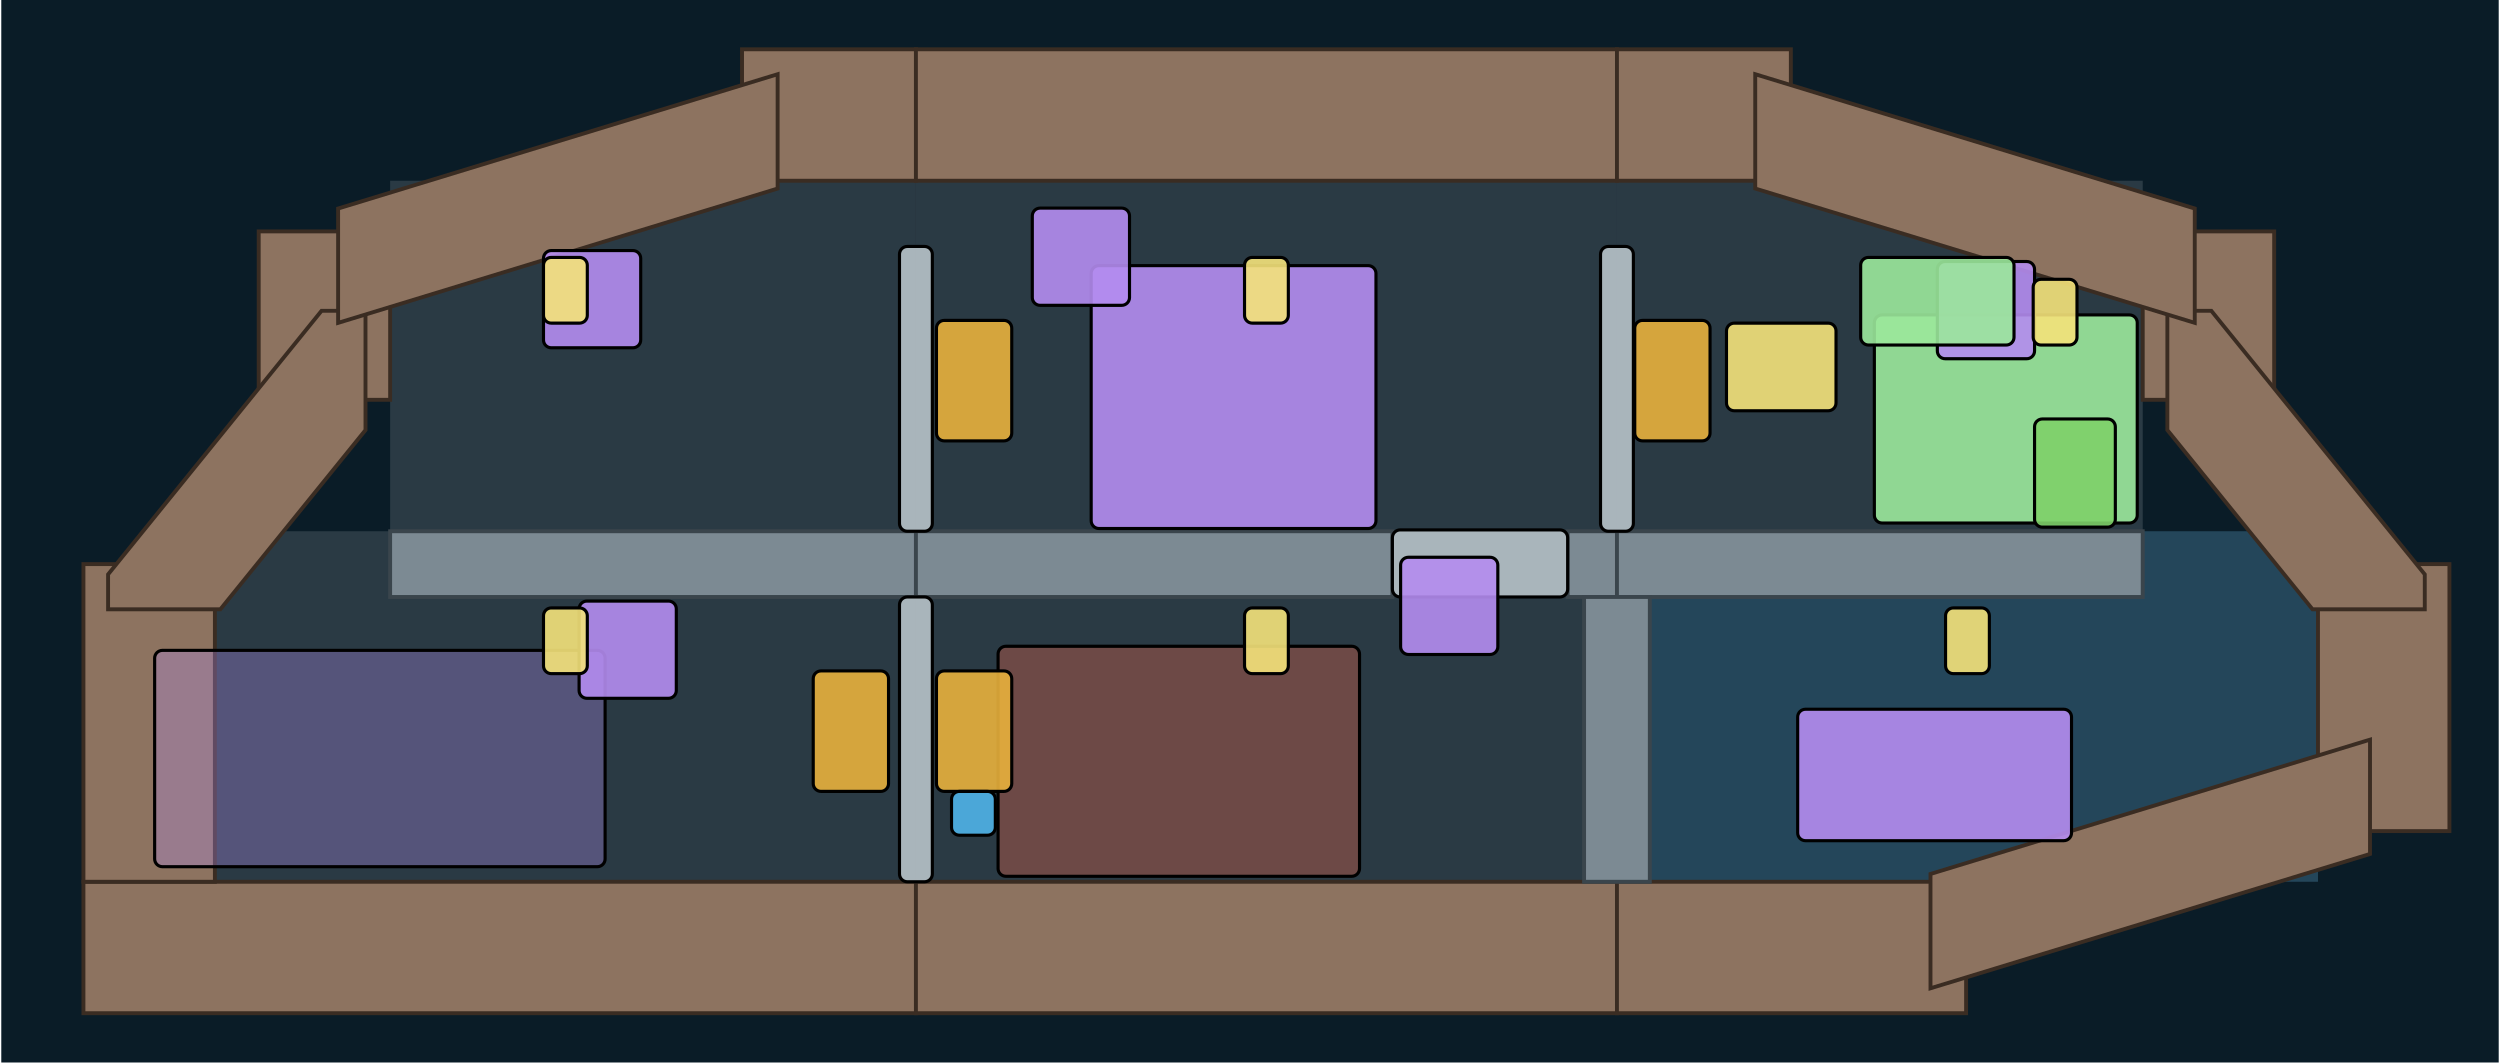
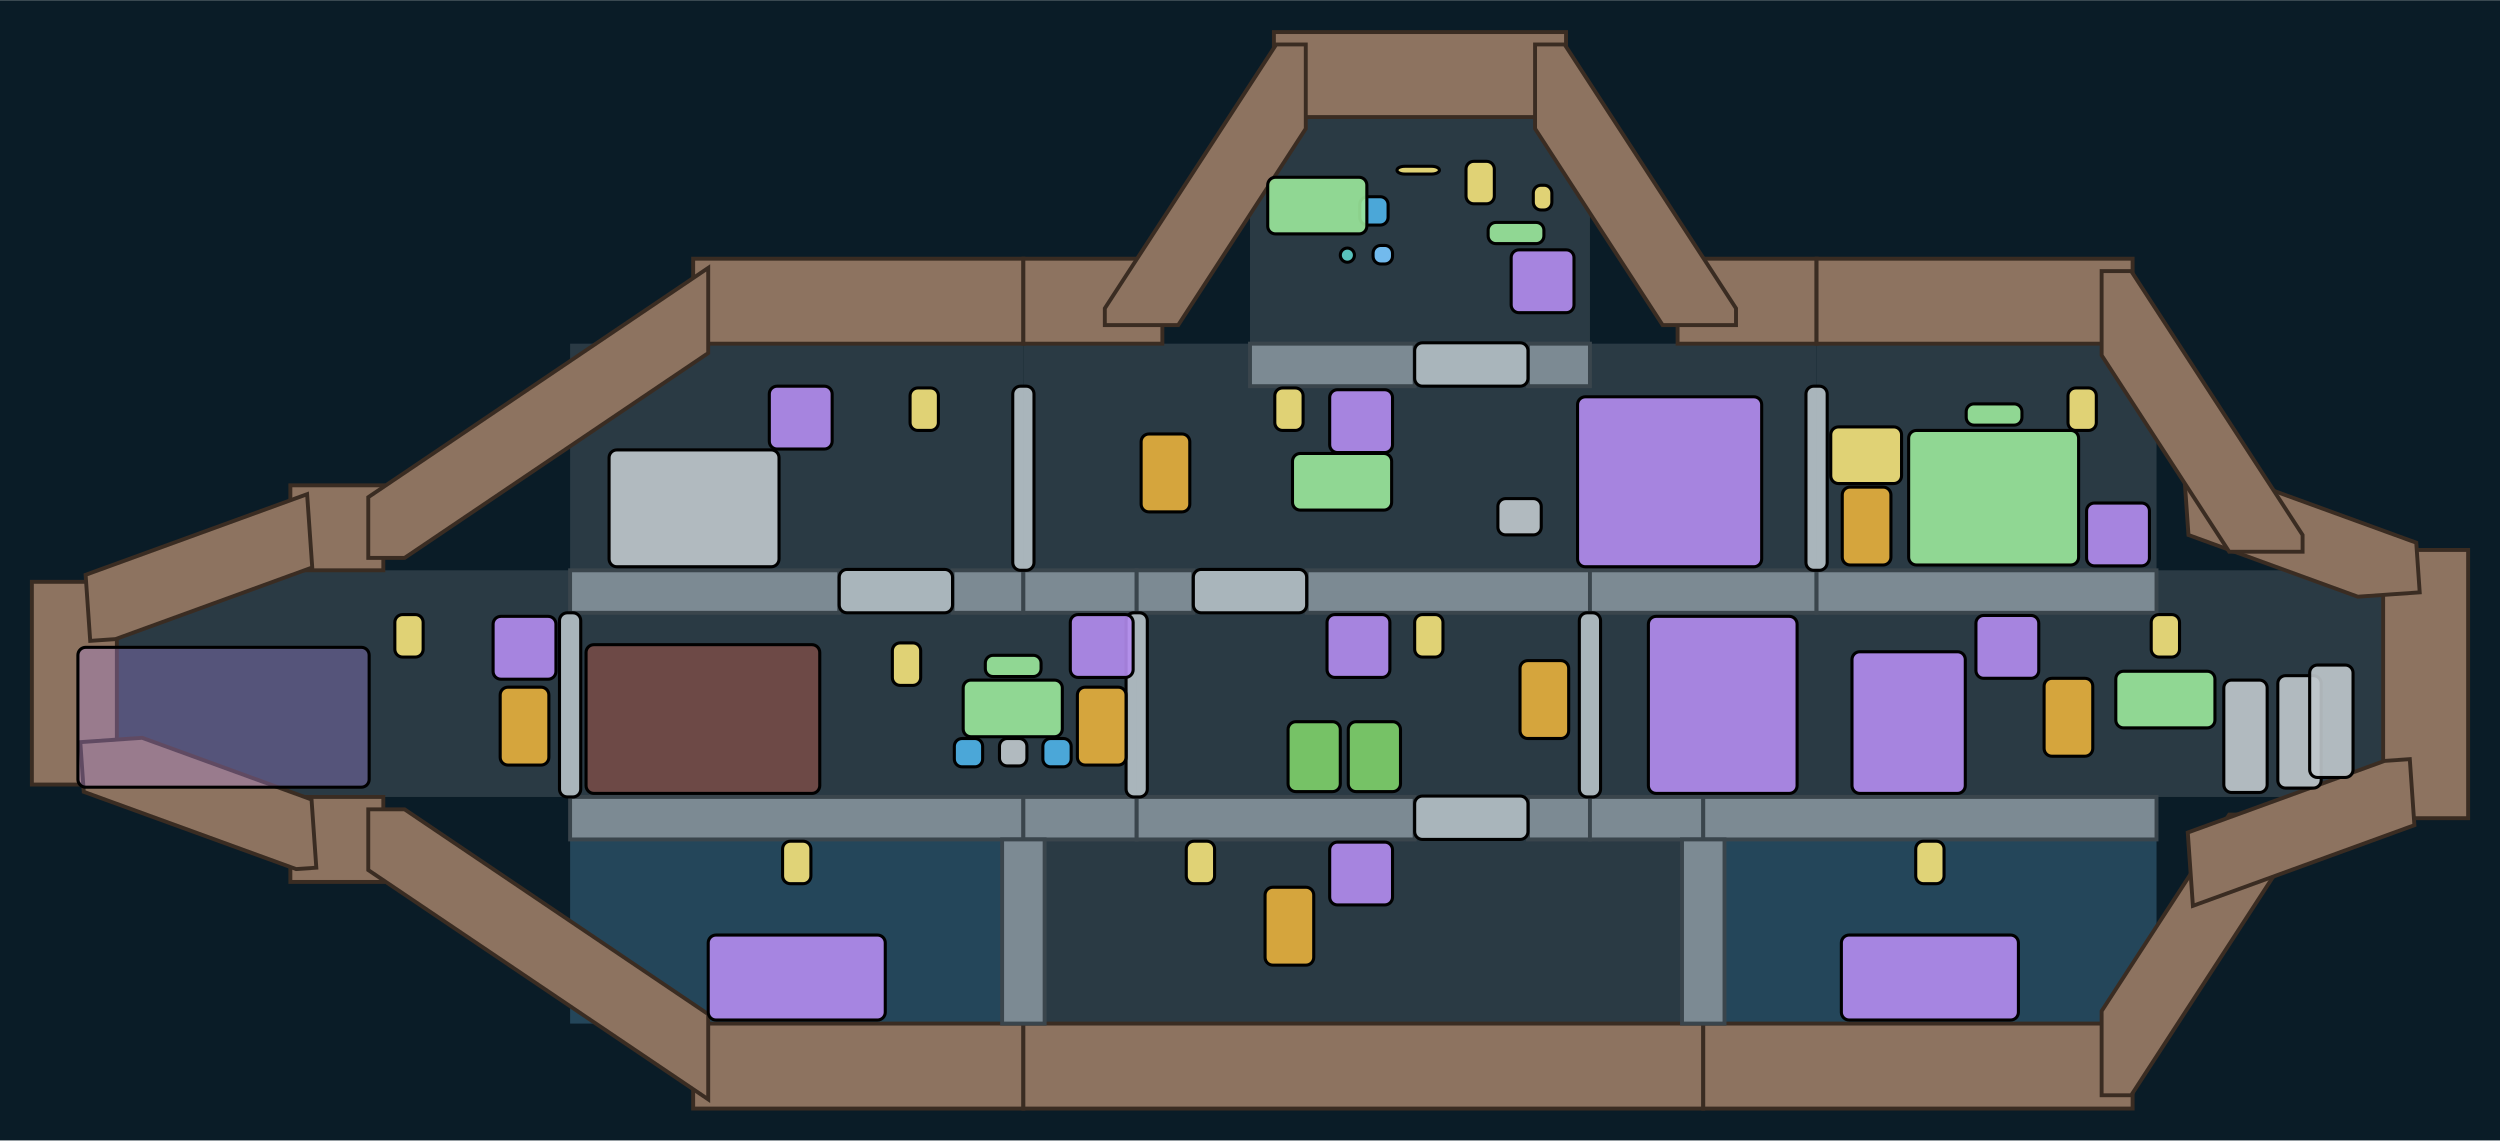
- <svg xmlns="http://www.w3.org/2000/svg" viewBox="-1180 -644 1824 776" width="640" height="272">
-   <rect class="sea" x="-1180" y="-644" width="1824" height="776" fill="#0a1c27" />
+ <svg xmlns="http://www.w3.org/2000/svg" viewBox="-1412 -900 2824 1288" width="640" height="292">
+   <rect class="sea" x="-1412" y="-900" width="2824" height="1288" fill="#0a1c27" />
  <g class="rooms">
-     <rect x="-1024" y="-256" width="512" height="256" fill="#2a3a44" data-k="hull" data-id="1" />
-     <rect x="-512" y="-256" width="512" height="256" fill="#2a3a44" data-k="hull" data-id="3" />
-     <rect x="0" y="-256" width="512" height="256" fill="#24465a" data-k="hull" data-id="5" />
-     <rect x="-896" y="-512" width="384" height="256" fill="#2a3a44" data-k="hull" data-id="7" />
-     <rect x="-512" y="-512" width="512" height="256" fill="#2a3a44" data-k="hull" data-id="9" />
-     <rect x="0" y="-512" width="384" height="256" fill="#2a3a44" data-k="hull" data-id="11" />
+     <rect x="-768" y="0" width="512" height="256" fill="#24465a" data-k="hull" data-id="1" />
+     <rect x="-256" y="0" width="768" height="256" fill="#2a3a44" data-k="hull" data-id="3" />
+     <rect x="512" y="0" width="512" height="256" fill="#24465a" data-k="hull" data-id="5" />
+     <rect x="-1280" y="-256" width="512" height="256" fill="#2a3a44" data-k="hull" data-id="7" />
+     <rect x="-768" y="-256" width="640" height="256" fill="#2a3a44" data-k="hull" data-id="9" />
+     <rect x="-128" y="-256" width="512" height="256" fill="#2a3a44" data-k="hull" data-id="11" />
+     <rect x="384" y="-256" width="896" height="256" fill="#2a3a44" data-k="hull" data-id="13" />
+     <rect x="-768" y="-512" width="512" height="256" fill="#2a3a44" data-k="hull" data-id="15" />
+     <rect x="-256" y="-512" width="896" height="256" fill="#2a3a44" data-k="hull" data-id="17" />
+     <rect x="640" y="-512" width="384" height="256" fill="#2a3a44" data-k="hull" data-id="19" />
+     <rect x="0" y="-768" width="384" height="256" fill="#2a3a44" data-k="hull" data-id="21" />
  </g>
  <g class="deco" />
  <g class="walls">
-     <polygon points="-1120,96 -512,96 -512,0 -1120,0" fill="#8d7360" stroke="#3a2c22" stroke-width="2.85" data-k="struct" data-id="13" />
-     <polygon points="-1120,0 -1024,0 -1024,-232 -1120,-232" fill="#8d7360" stroke="#3a2c22" stroke-width="2.85" data-k="struct" data-id="14" />
-     <polygon points="-512,96 0,96 0,0 -512,0" fill="#8d7360" stroke="#3a2c22" stroke-width="2.85" data-k="struct" data-id="15" />
-     <polygon points="0,96 255,96 255,0 0,0" fill="#8d7360" stroke="#3a2c22" stroke-width="2.85" data-k="struct" data-id="16" />
-     <polygon points="512,-37 608,-37 608,-232 512,-232" fill="#8d7360" stroke="#3a2c22" stroke-width="2.85" data-k="struct" data-id="17" />
-     <polygon points="-639,-512 -512,-512 -512,-608 -639,-608" fill="#8d7360" stroke="#3a2c22" stroke-width="2.85" data-k="struct" data-id="18" />
-     <polygon points="-992,-352 -896,-352 -896,-475 -992,-475" fill="#8d7360" stroke="#3a2c22" stroke-width="2.85" data-k="struct" data-id="19" />
-     <polygon points="-512,-512 0,-512 0,-608 -512,-608" fill="#8d7360" stroke="#3a2c22" stroke-width="2.85" data-k="struct" data-id="20" />
-     <polygon points="0,-512 127,-512 127,-608 0,-608" fill="#8d7360" stroke="#3a2c22" stroke-width="2.85" data-k="struct" data-id="21" />
-     <polygon points="384,-352 480,-352 480,-475 384,-475" fill="#8d7360" stroke="#3a2c22" stroke-width="2.85" data-k="struct" data-id="22" />
-     <polygon points="-1020,-199 -914,-329.9 -914,-417 -946.1,-417 -1102,-224.5 -1102,-199" fill="#8d7360" stroke="#3a2c22" stroke-width="2.85" data-k="struct" data-id="23" />
-     <polygon points="590,-224.5 434.1,-417 402,-417 402,-329.9 508,-199 590,-199" fill="#8d7360" stroke="#3a2c22" stroke-width="2.85" data-k="struct" data-id="24" />
-     <polygon points="550,-103.8 229,-5.7 229,77.8 550,-20.3" fill="#8d7360" stroke="#3a2c22" stroke-width="2.85" data-k="struct" data-id="25" />
-     <polygon points="-934,-408.2 -613,-506.3 -613,-589.8 -934,-491.7" fill="#8d7360" stroke="#3a2c22" stroke-width="2.85" data-k="struct" data-id="26" />
-     <polygon points="422,-491.7 101,-589.8 101,-506.3 422,-408.2" fill="#8d7360" stroke="#3a2c22" stroke-width="2.85" data-k="struct" data-id="27" />
-     <polygon points="-896,-208 -512,-208 -512,-256 -896,-256" fill="#7c8a93" stroke="#3a454c" stroke-width="2.85" data-k="struct" data-id="28" />
-     <polygon points="-512,-208 -164,-208 -164,-256 -512,-256" fill="#7c8a93" stroke="#3a454c" stroke-width="2.85" data-k="struct" data-id="29" />
-     <polygon points="-36,-208 0,-208 0,-256 -36,-256" fill="#7c8a93" stroke="#3a454c" stroke-width="2.85" data-k="struct" data-id="30" />
-     <polygon points="0,-208 384,-208 384,-256 0,-256" fill="#7c8a93" stroke="#3a454c" stroke-width="2.85" data-k="struct" data-id="31" />
-     <polygon points="-24,0 24,0 24,-208 -24,-208" fill="#7c8a93" stroke="#3a454c" stroke-width="2.85" data-k="struct" data-id="32" />
+     <polygon points="-629,352 -256,352 -256,256 -629,256" fill="#8d7360" stroke="#3a2c22" stroke-width="4.412" data-k="struct" data-id="23" />
+     <polygon points="-256,352 512,352 512,256 -256,256" fill="#8d7360" stroke="#3a2c22" stroke-width="4.412" data-k="struct" data-id="24" />
+     <polygon points="512,352 997,352 997,256 512,256" fill="#8d7360" stroke="#3a2c22" stroke-width="4.412" data-k="struct" data-id="25" />
+     <polygon points="-1084,-256 -979,-256 -979,-352 -1084,-352" fill="#8d7360" stroke="#3a2c22" stroke-width="4.412" data-k="struct" data-id="26" />
+     <polygon points="-1084,96 -979,96 -979,0 -1084,0" fill="#8d7360" stroke="#3a2c22" stroke-width="4.412" data-k="struct" data-id="27" />
+     <polygon points="-1376,-14 -1280,-14 -1280,-243 -1376,-243" fill="#8d7360" stroke="#3a2c22" stroke-width="4.412" data-k="struct" data-id="28" />
+     <polygon points="1280,24 1376,24 1376,-279 1280,-279" fill="#8d7360" stroke="#3a2c22" stroke-width="4.412" data-k="struct" data-id="29" />
+     <polygon points="-629,-512 -256,-512 -256,-608 -629,-608" fill="#8d7360" stroke="#3a2c22" stroke-width="4.412" data-k="struct" data-id="30" />
+     <polygon points="-256,-512 -99,-512 -99,-608 -256,-608" fill="#8d7360" stroke="#3a2c22" stroke-width="4.412" data-k="struct" data-id="31" />
+     <polygon points="483,-512 640,-512 640,-608 483,-608" fill="#8d7360" stroke="#3a2c22" stroke-width="4.412" data-k="struct" data-id="32" />
+     <polygon points="640,-512 997,-512 997,-608 640,-608" fill="#8d7360" stroke="#3a2c22" stroke-width="4.412" data-k="struct" data-id="33" />
+     <polygon points="27,-768 357,-768 357,-864 27,-864" fill="#8d7360" stroke="#3a2c22" stroke-width="4.412" data-k="struct" data-id="34" />
+     <polygon points="-996,82.6 -612,341.6 -612,245.4 -955,14 -996,14" fill="#8d7360" stroke="#3a2c22" stroke-width="4.412" data-k="struct" data-id="35" />
+     <polygon points="1106.1,20 962,241.9 962,337 995.4,337 1189,38.9 1189,20" fill="#8d7360" stroke="#3a2c22" stroke-width="4.412" data-k="struct" data-id="36" />
+     <polygon points="1317.4,-287.2 1077.5,-374.5 1054.7,-372.9 1060.1,-295.9 1251.4,-226.2 1321.3,-231.1" fill="#8d7360" stroke="#3a2c22" stroke-width="4.412" data-k="struct" data-id="37" />
+     <polygon points="1281.5,-40.7 1059.3,40.2 1065.1,123 1315.3,31.9 1310.1,-42.7" fill="#8d7360" stroke="#3a2c22" stroke-width="4.412" data-k="struct" data-id="38" />
+     <polygon points="-955,-270 -612,-501.4 -612,-597.6 -996,-338.6 -996,-270" fill="#8d7360" stroke="#3a2c22" stroke-width="4.412" data-k="struct" data-id="39" />
+     <polygon points="1189,-295.9 995.4,-594 962,-594 962,-498.9 1106.1,-277 1189,-277" fill="#8d7360" stroke="#3a2c22" stroke-width="4.412" data-k="struct" data-id="40" />
+     <polygon points="-81.1,-533 63,-754.9 63,-850 29.6,-850 -164,-551.9 -164,-533" fill="#8d7360" stroke="#3a2c22" stroke-width="4.412" data-k="struct" data-id="41" />
+     <polygon points="549,-551.9 355.4,-850 322,-850 322,-754.9 466.1,-533 549,-533" fill="#8d7360" stroke="#3a2c22" stroke-width="4.412" data-k="struct" data-id="42" />
+     <polygon points="-1317.4,-5.8 -1077.5,81.5 -1054.7,79.9 -1060.1,2.9 -1251.4,-66.8 -1321.3,-61.9" fill="#8d7360" stroke="#3a2c22" stroke-width="4.412" data-k="struct" data-id="43" />
+     <polygon points="-1281.5,-178.3 -1059.3,-259.2 -1065.1,-342 -1315.3,-250.9 -1310.1,-176.3" fill="#8d7360" stroke="#3a2c22" stroke-width="4.412" data-k="struct" data-id="44" />
+     <polygon points="-768,48 -256,48 -256,0 -768,0" fill="#7c8a93" stroke="#3a454c" stroke-width="4.412" data-k="struct" data-id="45" />
+     <polygon points="-256,48 -128,48 -128,0 -256,0" fill="#7c8a93" stroke="#3a454c" stroke-width="4.412" data-k="struct" data-id="46" />
+     <polygon points="-128,48 186,48 186,0 -128,0" fill="#7c8a93" stroke="#3a454c" stroke-width="4.412" data-k="struct" data-id="47" />
+     <polygon points="314,48 384,48 384,0 314,0" fill="#7c8a93" stroke="#3a454c" stroke-width="4.412" data-k="struct" data-id="48" />
+     <polygon points="384,48 512,48 512,0 384,0" fill="#7c8a93" stroke="#3a454c" stroke-width="4.412" data-k="struct" data-id="49" />
+     <polygon points="512,48 1024,48 1024,0 512,0" fill="#7c8a93" stroke="#3a454c" stroke-width="4.412" data-k="struct" data-id="50" />
+     <polygon points="-768,-208 -464,-208 -464,-256 -768,-256" fill="#7c8a93" stroke="#3a454c" stroke-width="4.412" data-k="struct" data-id="51" />
+     <polygon points="-336,-208 -256,-208 -256,-256 -336,-256" fill="#7c8a93" stroke="#3a454c" stroke-width="4.412" data-k="struct" data-id="52" />
+     <polygon points="-256,-208 -128,-208 -128,-256 -256,-256" fill="#7c8a93" stroke="#3a454c" stroke-width="4.412" data-k="struct" data-id="53" />
+     <polygon points="-128,-208 -64,-208 -64,-256 -128,-256" fill="#7c8a93" stroke="#3a454c" stroke-width="4.412" data-k="struct" data-id="54" />
+     <polygon points="64,-208 384,-208 384,-256 64,-256" fill="#7c8a93" stroke="#3a454c" stroke-width="4.412" data-k="struct" data-id="55" />
+     <polygon points="384,-208 640,-208 640,-256 384,-256" fill="#7c8a93" stroke="#3a454c" stroke-width="4.412" data-k="struct" data-id="56" />
+     <polygon points="640,-208 1024,-208 1024,-256 640,-256" fill="#7c8a93" stroke="#3a454c" stroke-width="4.412" data-k="struct" data-id="57" />
+     <polygon points="0,-464 186,-464 186,-512 0,-512" fill="#7c8a93" stroke="#3a454c" stroke-width="4.412" data-k="struct" data-id="58" />
+     <polygon points="314,-464 384,-464 384,-512 314,-512" fill="#7c8a93" stroke="#3a454c" stroke-width="4.412" data-k="struct" data-id="59" />
+     <polygon points="-280,256 -232,256 -232,48 -280,48" fill="#7c8a93" stroke="#3a454c" stroke-width="4.412" data-k="struct" data-id="60" />
+     <polygon points="488,256 536,256 536,48 488,48" fill="#7c8a93" stroke="#3a454c" stroke-width="4.412" data-k="struct" data-id="61" />
  </g>
  <g class="items">
-     <rect x="-524" y="-208" width="24" height="208" rx="5.7" fill="#b7c2c8" fill-opacity="0.9" stroke="#000" stroke-width="2.3" data-k="item" data-id="34" data-kind="door" />
-     <rect x="-524" y="-464" width="24" height="208" rx="5.7" fill="#b7c2c8" fill-opacity="0.9" stroke="#000" stroke-width="2.3" data-k="item" data-id="36" data-kind="door" />
-     <rect x="-12" y="-464" width="24" height="208" rx="5.7" fill="#b7c2c8" fill-opacity="0.9" stroke="#000" stroke-width="2.3" data-k="item" data-id="38" data-kind="door" />
-     <rect x="-164" y="-257" width="128" height="49" rx="5.7" fill="#b7c2c8" fill-opacity="0.9" stroke="#000" stroke-width="2.3" data-k="item" data-id="40" data-kind="door" />
-     <rect x="-452" y="-172" width="264" height="168" rx="5.7" fill="#ff6b4a" fill-opacity="0.315" stroke="#000" stroke-width="2.3" data-k="item" data-id="82" data-kind="reactor" />
-     <rect x="-1068" y="-169" width="329" height="158" rx="5.7" fill="#b48cf0" fill-opacity="0.315" stroke="#000" stroke-width="2.3" data-k="item" data-id="83" data-kind="machine" />
-     <rect x="132" y="-126" width="200" height="96" rx="5.7" fill="#b48cf0" fill-opacity="0.9" stroke="#000" stroke-width="2.3" data-k="item" data-id="84" data-kind="machine" />
-     <rect x="-384" y="-450" width="208" height="192" rx="5.7" fill="#b48cf0" fill-opacity="0.9" stroke="#000" stroke-width="2.3" data-k="item" data-id="85" data-kind="machine" />
-     <rect x="188" y="-414" width="192" height="152" rx="5.7" fill="#9be89b" fill-opacity="0.9" stroke="#000" stroke-width="2.3" data-k="item" data-id="86" data-kind="terminal" />
-     <rect x="80" y="-408" width="80" height="64" rx="5.7" fill="#f4e27a" fill-opacity="0.9" stroke="#000" stroke-width="2.3" data-k="item" data-id="87" data-kind="light" />
-     <rect x="305" y="-338" width="59" height="79" rx="5.7" fill="#7fd16a" fill-opacity="0.9" stroke="#000" stroke-width="2.3" data-k="item" data-id="88" data-kind="battery" />
-     <rect x="-497" y="-154" width="55" height="88" rx="5.7" fill="#e8b13c" fill-opacity="0.9" stroke="#000" stroke-width="2.3" data-k="item" data-id="89" data-kind="power" />
-     <rect x="-497" y="-410" width="55" height="88" rx="5.7" fill="#e8b13c" fill-opacity="0.9" stroke="#000" stroke-width="2.3" data-k="item" data-id="90" data-kind="power" />
-     <rect x="13" y="-410" width="55" height="88" rx="5.7" fill="#e8b13c" fill-opacity="0.9" stroke="#000" stroke-width="2.3" data-k="item" data-id="91" data-kind="power" />
-     <rect x="-587" y="-154" width="55" height="88" rx="5.7" fill="#e8b13c" fill-opacity="0.9" stroke="#000" stroke-width="2.3" data-k="item" data-id="92" data-kind="power" />
-     <rect x="-758" y="-205" width="71" height="71" rx="5.7" fill="#b48cf0" fill-opacity="0.9" stroke="#000" stroke-width="2.3" data-k="item" data-id="106" data-kind="machine" />
-     <rect x="-158" y="-237" width="71" height="71" rx="5.7" fill="#b48cf0" fill-opacity="0.9" stroke="#000" stroke-width="2.3" data-k="item" data-id="107" data-kind="machine" />
-     <rect x="-784" y="-461" width="71" height="71" rx="5.7" fill="#b48cf0" fill-opacity="0.9" stroke="#000" stroke-width="2.3" data-k="item" data-id="108" data-kind="machine" />
-     <rect x="-427" y="-492" width="71" height="71" rx="5.7" fill="#b48cf0" fill-opacity="0.9" stroke="#000" stroke-width="2.3" data-k="item" data-id="109" data-kind="machine" />
-     <rect x="234" y="-453" width="71" height="71" rx="5.7" fill="#b48cf0" fill-opacity="0.9" stroke="#000" stroke-width="2.3" data-k="item" data-id="110" data-kind="machine" />
-     <rect x="-784" y="-200" width="32" height="48" rx="5.7" fill="#f4e27a" fill-opacity="0.9" stroke="#000" stroke-width="2.3" data-k="item" data-id="111" data-kind="light" />
-     <rect x="-272" y="-200" width="32" height="48" rx="5.7" fill="#f4e27a" fill-opacity="0.9" stroke="#000" stroke-width="2.3" data-k="item" data-id="113" data-kind="light" />
-     <rect x="240" y="-200" width="32" height="48" rx="5.7" fill="#f4e27a" fill-opacity="0.9" stroke="#000" stroke-width="2.3" data-k="item" data-id="115" data-kind="light" />
-     <rect x="-784" y="-456" width="32" height="48" rx="5.7" fill="#f4e27a" fill-opacity="0.9" stroke="#000" stroke-width="2.3" data-k="item" data-id="117" data-kind="light" />
-     <rect x="-272" y="-456" width="32" height="48" rx="5.7" fill="#f4e27a" fill-opacity="0.9" stroke="#000" stroke-width="2.3" data-k="item" data-id="119" data-kind="light" />
-     <rect x="304" y="-440" width="32" height="48" rx="5.7" fill="#f4e27a" fill-opacity="0.9" stroke="#000" stroke-width="2.3" data-k="item" data-id="121" data-kind="light" />
-     <rect x="-486" y="-66" width="32" height="32" rx="5.7" fill="#4fb3e8" fill-opacity="0.9" stroke="#000" stroke-width="2.3" data-k="item" data-id="123" data-kind="circuitbox" />
-     <rect x="178" y="-456" width="112" height="64" rx="5.7" fill="#9be89b" fill-opacity="0.9" stroke="#000" stroke-width="2.3" data-k="item" data-id="156" data-kind="terminal" />
+     <rect x="-780" y="-208" width="24" height="208" rx="8.8" fill="#b7c2c8" fill-opacity="0.9" stroke="#000" stroke-width="3.5" data-k="item" data-id="63" data-kind="door" />
+     <rect x="-140" y="-208" width="24" height="208" rx="8.8" fill="#b7c2c8" fill-opacity="0.9" stroke="#000" stroke-width="3.5" data-k="item" data-id="65" data-kind="door" />
+     <rect x="372" y="-208" width="24" height="208" rx="8.8" fill="#b7c2c8" fill-opacity="0.9" stroke="#000" stroke-width="3.5" data-k="item" data-id="67" data-kind="door" />
+     <rect x="-268" y="-464" width="24" height="208" rx="8.8" fill="#b7c2c8" fill-opacity="0.9" stroke="#000" stroke-width="3.5" data-k="item" data-id="69" data-kind="door" />
+     <rect x="628" y="-464" width="24" height="208" rx="8.8" fill="#b7c2c8" fill-opacity="0.9" stroke="#000" stroke-width="3.5" data-k="item" data-id="71" data-kind="door" />
+     <rect x="-464" y="-257" width="128" height="49" rx="8.8" fill="#b7c2c8" fill-opacity="0.9" stroke="#000" stroke-width="3.5" data-k="item" data-id="73" data-kind="door" />
+     <rect x="-64" y="-257" width="128" height="49" rx="8.8" fill="#b7c2c8" fill-opacity="0.9" stroke="#000" stroke-width="3.5" data-k="item" data-id="76" data-kind="door" />
+     <rect x="186" y="-1" width="128" height="49" rx="8.8" fill="#b7c2c8" fill-opacity="0.9" stroke="#000" stroke-width="3.5" data-k="item" data-id="79" data-kind="door" />
+     <rect x="186" y="-513" width="128" height="49" rx="8.8" fill="#b7c2c8" fill-opacity="0.9" stroke="#000" stroke-width="3.5" data-k="item" data-id="82" data-kind="door" />
+     <rect x="-1324" y="-169" width="329" height="158" rx="8.8" fill="#b48cf0" fill-opacity="0.315" stroke="#000" stroke-width="3.5" data-k="item" data-id="166" data-kind="machine" />
+     <rect x="-750" y="-172" width="264" height="168" rx="8.8" fill="#ff6b4a" fill-opacity="0.315" stroke="#000" stroke-width="3.5" data-k="item" data-id="167" data-kind="reactor" />
+     <rect x="370" y="-452" width="208" height="192" rx="8.8" fill="#b48cf0" fill-opacity="0.9" stroke="#000" stroke-width="3.5" data-k="item" data-id="168" data-kind="machine" />
+     <rect x="744" y="-414" width="192" height="152" rx="8.8" fill="#9be89b" fill-opacity="0.9" stroke="#000" stroke-width="3.5" data-k="item" data-id="169" data-kind="terminal" />
+     <rect x="656" y="-418" width="80" height="64" rx="8.8" fill="#f4e27a" fill-opacity="0.9" stroke="#000" stroke-width="3.5" data-k="item" data-id="170" data-kind="light" />
+     <rect x="-612" y="156" width="200" height="96" rx="8.8" fill="#b48cf0" fill-opacity="0.9" stroke="#000" stroke-width="3.5" data-k="item" data-id="171" data-kind="machine" />
+     <rect x="668" y="156" width="200" height="96" rx="8.8" fill="#b48cf0" fill-opacity="0.9" stroke="#000" stroke-width="3.5" data-k="item" data-id="172" data-kind="machine" />
+     <rect x="43" y="-85" width="59" height="79" rx="8.8" fill="#7fd16a" fill-opacity="0.9" stroke="#000" stroke-width="3.5" data-k="item" data-id="173" data-kind="battery" />
+     <rect x="111" y="-85" width="59" height="79" rx="8.8" fill="#7fd16a" fill-opacity="0.9" stroke="#000" stroke-width="3.5" data-k="item" data-id="174" data-kind="battery" />
+     <rect x="450" y="-204" width="168" height="200" rx="8.8" fill="#b48cf0" fill-opacity="0.9" stroke="#000" stroke-width="3.5" data-k="item" data-id="175" data-kind="machine" />
+     <rect x="680" y="-164" width="128" height="160" rx="8.8" fill="#b48cf0" fill-opacity="0.9" stroke="#000" stroke-width="3.5" data-k="item" data-id="176" data-kind="machine" />
+     <rect x="1100" y="-132" width="49" height="127" rx="8.8" fill="#c0c8cc" fill-opacity="0.9" stroke="#000" stroke-width="3.5" data-k="item" data-id="177" data-kind="other" />
+     <rect x="1161" y="-137" width="49" height="127" rx="8.8" fill="#c0c8cc" fill-opacity="0.9" stroke="#000" stroke-width="3.5" data-k="item" data-id="178" data-kind="other" />
+     <rect x="1197" y="-149" width="49" height="127" rx="8.8" fill="#c0c8cc" fill-opacity="0.9" stroke="#000" stroke-width="3.5" data-k="item" data-id="179" data-kind="other" />
+     <rect x="-724" y="-392" width="192" height="132" rx="8.8" fill="#c0c8cc" fill-opacity="0.9" stroke="#000" stroke-width="3.5" data-k="item" data-id="180" data-kind="other" />
+     <rect x="280" y="-337" width="49" height="41" rx="8.8" fill="#c0c8cc" fill-opacity="0.9" stroke="#000" stroke-width="3.5" data-k="item" data-id="182" data-kind="other" />
+     <rect x="-195" y="-124" width="55" height="88" rx="8.8" fill="#e8b13c" fill-opacity="0.9" stroke="#000" stroke-width="3.5" data-k="item" data-id="185" data-kind="power" />
+     <rect x="-847" y="-124" width="55" height="88" rx="8.8" fill="#e8b13c" fill-opacity="0.9" stroke="#000" stroke-width="3.5" data-k="item" data-id="186" data-kind="power" />
+     <rect x="305" y="-154" width="55" height="88" rx="8.8" fill="#e8b13c" fill-opacity="0.9" stroke="#000" stroke-width="3.5" data-k="item" data-id="187" data-kind="power" />
+     <rect x="897" y="-134" width="55" height="88" rx="8.8" fill="#e8b13c" fill-opacity="0.9" stroke="#000" stroke-width="3.5" data-k="item" data-id="188" data-kind="power" />
+     <rect x="17" y="102" width="55" height="88" rx="8.8" fill="#e8b13c" fill-opacity="0.9" stroke="#000" stroke-width="3.5" data-k="item" data-id="189" data-kind="power" />
+     <rect x="-123" y="-410" width="55" height="88" rx="8.8" fill="#e8b13c" fill-opacity="0.9" stroke="#000" stroke-width="3.5" data-k="item" data-id="190" data-kind="power" />
+     <rect x="669" y="-350" width="55" height="88" rx="8.8" fill="#e8b13c" fill-opacity="0.9" stroke="#000" stroke-width="3.5" data-k="item" data-id="191" data-kind="power" />
+     <rect x="-855" y="-204" width="71" height="71" rx="8.8" fill="#b48cf0" fill-opacity="0.9" stroke="#000" stroke-width="3.5" data-k="item" data-id="214" data-kind="machine" />
+     <rect x="-203" y="-206" width="71" height="71" rx="8.8" fill="#b48cf0" fill-opacity="0.9" stroke="#000" stroke-width="3.5" data-k="item" data-id="215" data-kind="machine" />
+     <rect x="87" y="-206" width="71" height="71" rx="8.8" fill="#b48cf0" fill-opacity="0.9" stroke="#000" stroke-width="3.5" data-k="item" data-id="216" data-kind="machine" />
+     <rect x="820" y="-205" width="71" height="71" rx="8.8" fill="#b48cf0" fill-opacity="0.9" stroke="#000" stroke-width="3.5" data-k="item" data-id="217" data-kind="machine" />
+     <rect x="-543" y="-464" width="71" height="71" rx="8.8" fill="#b48cf0" fill-opacity="0.9" stroke="#000" stroke-width="3.5" data-k="item" data-id="218" data-kind="machine" />
+     <rect x="90" y="-460" width="71" height="71" rx="8.8" fill="#b48cf0" fill-opacity="0.9" stroke="#000" stroke-width="3.5" data-k="item" data-id="219" data-kind="machine" />
+     <rect x="945" y="-332" width="71" height="71" rx="8.8" fill="#b48cf0" fill-opacity="0.9" stroke="#000" stroke-width="3.5" data-k="item" data-id="220" data-kind="machine" />
+     <rect x="295" y="-618" width="71" height="71" rx="8.8" fill="#b48cf0" fill-opacity="0.9" stroke="#000" stroke-width="3.5" data-k="item" data-id="221" data-kind="machine" />
+     <rect x="90" y="51" width="71" height="71" rx="8.8" fill="#b48cf0" fill-opacity="0.9" stroke="#000" stroke-width="3.5" data-k="item" data-id="222" data-kind="machine" />
+     <rect x="-966" y="-206" width="32" height="48" rx="8.8" fill="#f4e27a" fill-opacity="0.9" stroke="#000" stroke-width="3.5" data-k="item" data-id="223" data-kind="light" />
+     <rect x="-404" y="-174" width="32" height="48" rx="8.8" fill="#f4e27a" fill-opacity="0.9" stroke="#000" stroke-width="3.5" data-k="item" data-id="225" data-kind="light" />
+     <rect x="186" y="-206" width="32" height="48" rx="8.8" fill="#f4e27a" fill-opacity="0.9" stroke="#000" stroke-width="3.5" data-k="item" data-id="227" data-kind="light" />
+     <rect x="1018" y="-206" width="32" height="48" rx="8.8" fill="#f4e27a" fill-opacity="0.9" stroke="#000" stroke-width="3.5" data-k="item" data-id="229" data-kind="light" />
+     <rect x="-72" y="50" width="32" height="48" rx="8.8" fill="#f4e27a" fill-opacity="0.9" stroke="#000" stroke-width="3.5" data-k="item" data-id="231" data-kind="light" />
+     <rect x="-528" y="50" width="32" height="48" rx="8.8" fill="#f4e27a" fill-opacity="0.9" stroke="#000" stroke-width="3.5" data-k="item" data-id="233" data-kind="light" />
+     <rect x="752" y="50" width="32" height="48" rx="8.8" fill="#f4e27a" fill-opacity="0.9" stroke="#000" stroke-width="3.5" data-k="item" data-id="235" data-kind="light" />
+     <rect x="-384" y="-462" width="32" height="48" rx="8.8" fill="#f4e27a" fill-opacity="0.9" stroke="#000" stroke-width="3.5" data-k="item" data-id="237" data-kind="light" />
+     <rect x="28" y="-462" width="32" height="48" rx="8.8" fill="#f4e27a" fill-opacity="0.9" stroke="#000" stroke-width="3.5" data-k="item" data-id="239" data-kind="light" />
+     <rect x="924" y="-462" width="32" height="48" rx="8.8" fill="#f4e27a" fill-opacity="0.9" stroke="#000" stroke-width="3.5" data-k="item" data-id="241" data-kind="light" />
+     <rect x="244" y="-718" width="32" height="48" rx="8.8" fill="#f4e27a" fill-opacity="0.9" stroke="#000" stroke-width="3.5" data-k="item" data-id="243" data-kind="light" />
+     <rect x="-334" y="-66" width="32" height="32" rx="8.8" fill="#4fb3e8" fill-opacity="0.9" stroke="#000" stroke-width="3.5" data-k="item" data-id="245" data-kind="circuitbox" />
+     <rect x="-283" y="-66" width="31" height="31" rx="8.8" fill="#c0c8cc" fill-opacity="0.9" stroke="#000" stroke-width="3.5" data-k="item" data-id="288" data-kind="other" />
+     <rect x="-234" y="-66" width="32" height="32" rx="8.8" fill="#4fb3e8" fill-opacity="0.9" stroke="#000" stroke-width="3.5" data-k="item" data-id="296" data-kind="circuitbox" />
+     <rect x="-299" y="-160" width="63" height="24" rx="8.8" fill="#9be89b" fill-opacity="0.9" stroke="#000" stroke-width="3.5" data-k="item" data-id="309" data-kind="terminal" />
+     <rect x="809" y="-444" width="63" height="24" rx="8.8" fill="#9be89b" fill-opacity="0.9" stroke="#000" stroke-width="3.5" data-k="item" data-id="312" data-kind="terminal" />
+     <rect x="-324" y="-132" width="112" height="64" rx="8.8" fill="#9be89b" fill-opacity="0.9" stroke="#000" stroke-width="3.5" data-k="item" data-id="315" data-kind="terminal" />
+     <rect x="139" y="-623" width="22" height="21" rx="8.8" fill="#7ac8ff" fill-opacity="0.9" stroke="#000" stroke-width="3.5" data-k="item" data-id="316" data-kind="sensor" />
+     <rect x="124" y="-678" width="32" height="32" rx="8.8" fill="#4fb3e8" fill-opacity="0.9" stroke="#000" stroke-width="3.5" data-k="item" data-id="317" data-kind="circuitbox" />
+     <rect x="166" y="-712.4" width="48" height="8.8" rx="8.8" fill="#f4e27a" fill-opacity="0.9" stroke="#000" stroke-width="3.5" data-k="item" data-id="363" data-kind="light" />
+     <rect x="320" y="-691" width="21" height="28" rx="8.8" fill="#f4e27a" fill-opacity="0.9" stroke="#000" stroke-width="3.5" data-k="item" data-id="364" data-kind="light" />
+     <rect x="102" y="-620" width="16" height="16" rx="8.8" fill="#5ed0c8" fill-opacity="0.9" stroke="#000" stroke-width="3.5" data-k="item" data-id="365" data-kind="logic" />
+     <rect x="269" y="-649" width="63" height="24" rx="8.8" fill="#9be89b" fill-opacity="0.9" stroke="#000" stroke-width="3.5" data-k="item" data-id="366" data-kind="terminal" />
+     <rect x="20" y="-700" width="112" height="64" rx="8.8" fill="#9be89b" fill-opacity="0.9" stroke="#000" stroke-width="3.5" data-k="item" data-id="373" data-kind="terminal" />
+     <rect x="48" y="-388" width="112" height="64" rx="8.8" fill="#9be89b" fill-opacity="0.9" stroke="#000" stroke-width="3.5" data-k="item" data-id="374" data-kind="terminal" />
+     <rect x="978" y="-142" width="112" height="64" rx="8.8" fill="#9be89b" fill-opacity="0.9" stroke="#000" stroke-width="3.5" data-k="item" data-id="375" data-kind="terminal" />
  </g>
</svg>
